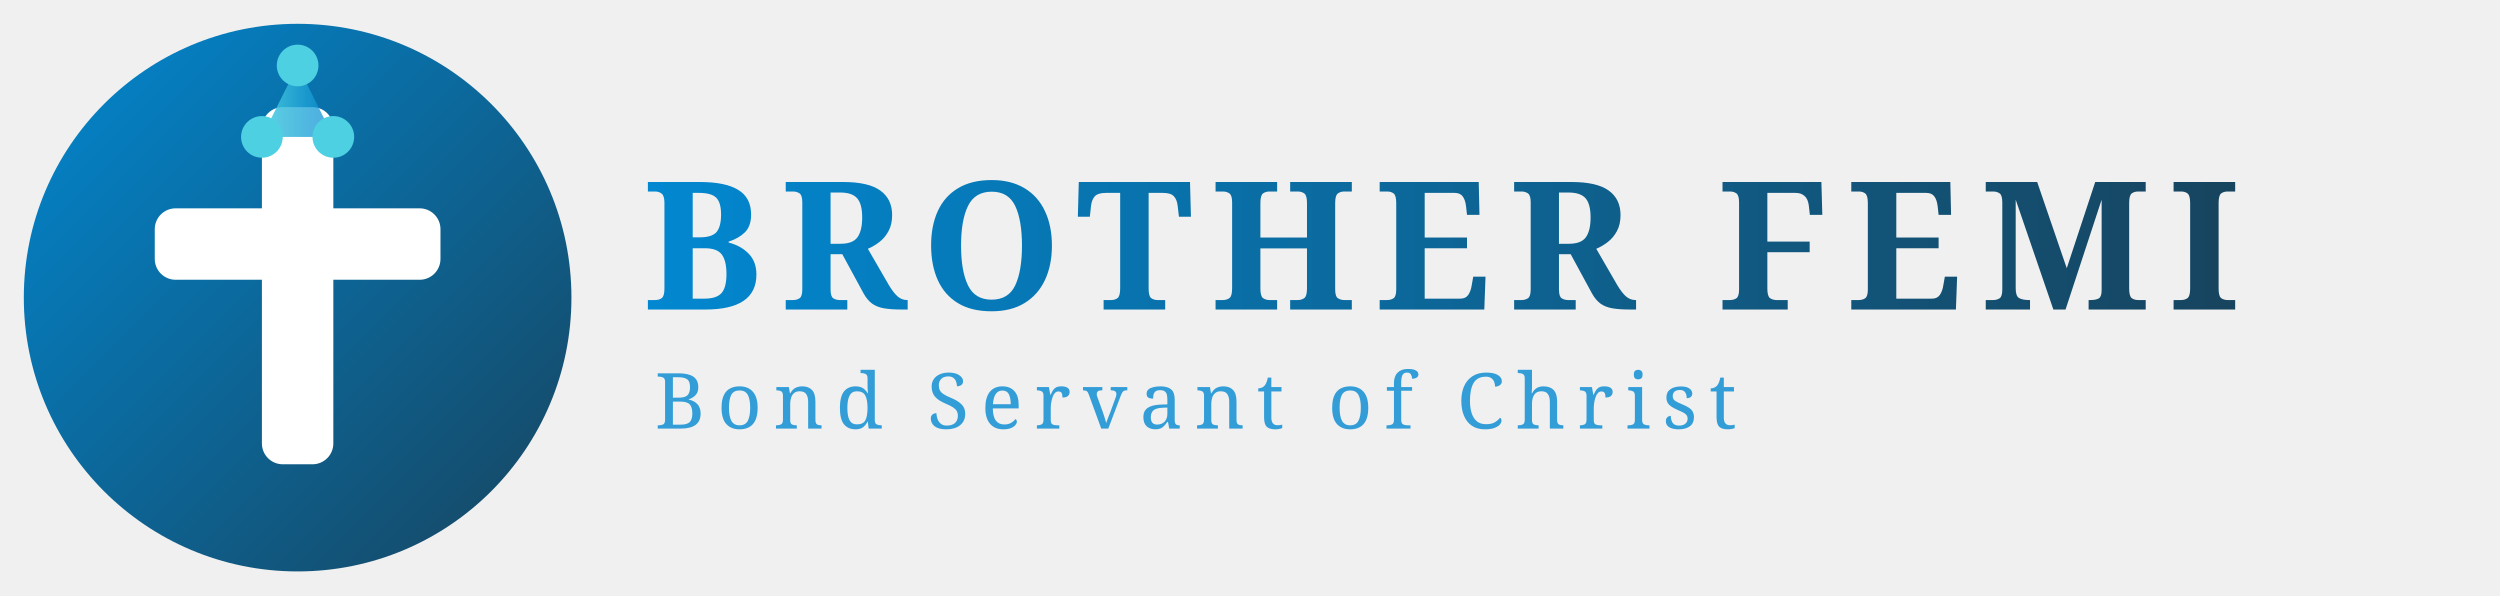
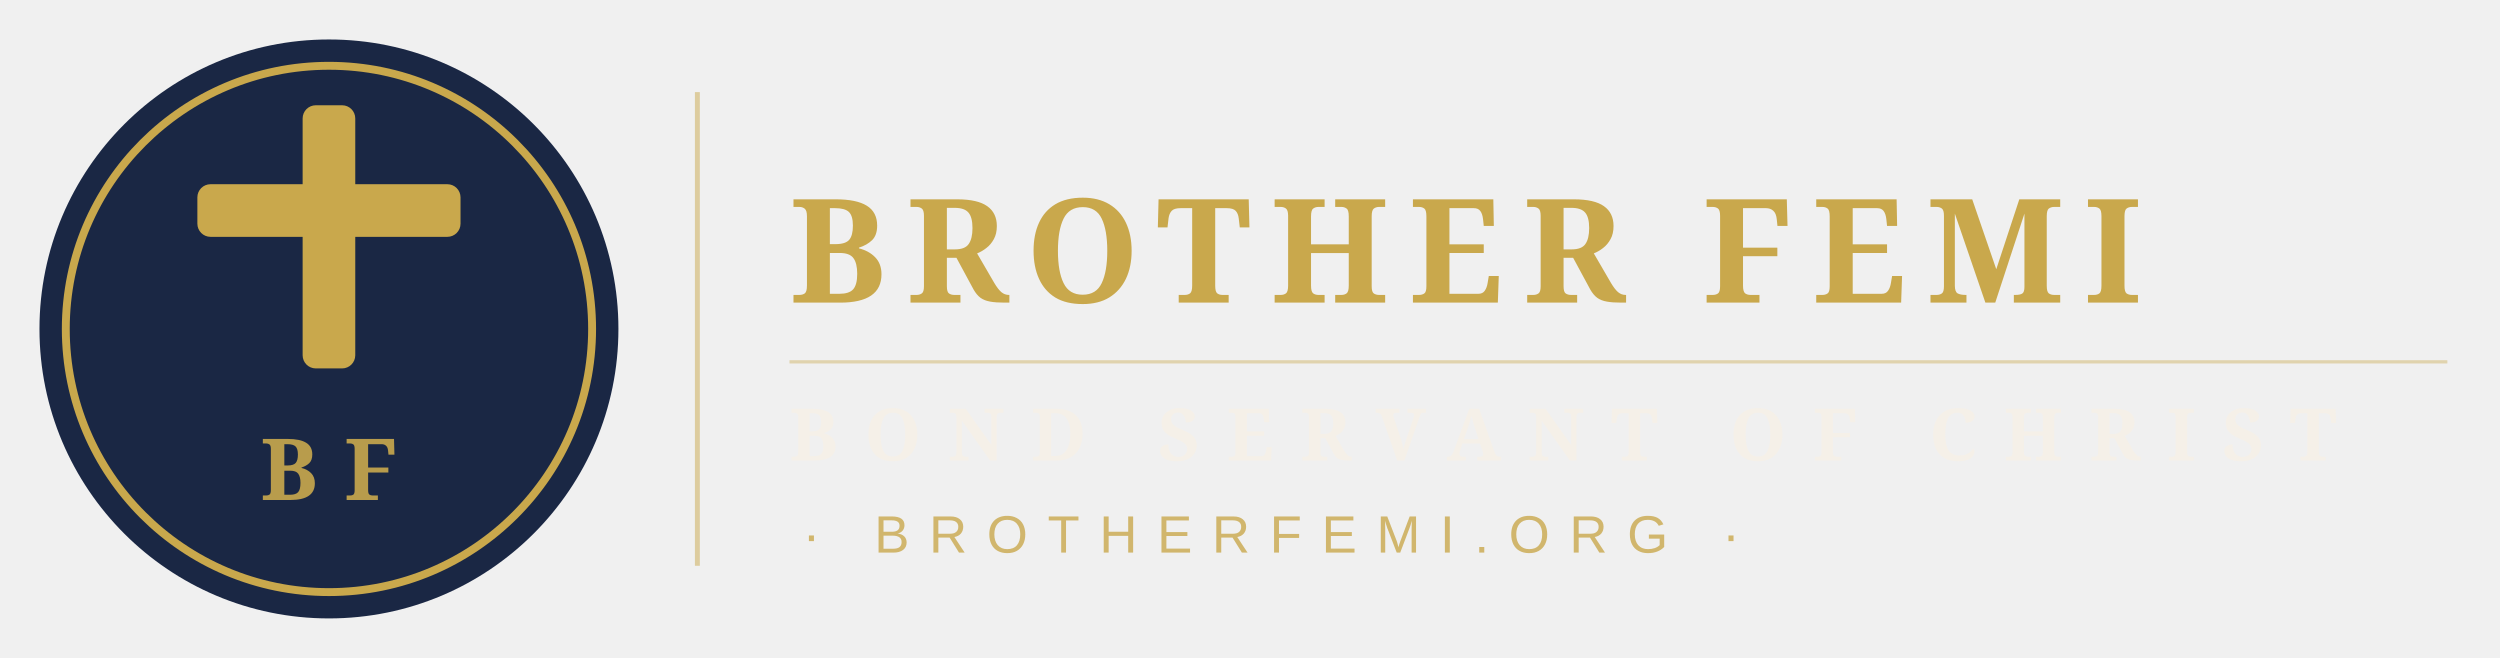
- <svg xmlns="http://www.w3.org/2000/svg" viewBox="0 0 420 100" width="420" height="100" role="img" aria-label="Brother Femi logo">
-   <defs>
-     <linearGradient id="brand-grad" x1="0%" y1="0%" x2="100%" y2="100%">
-       <stop offset="0%" stop-color="#0288d1" />
-       <stop offset="100%" stop-color="#17445e" />
-     </linearGradient>
-     <linearGradient id="shine-grad" x1="0%" y1="0%" x2="100%" y2="0%">
-       <stop offset="0%" stop-color="#4dd0e1" stop-opacity="0.9" />
-       <stop offset="100%" stop-color="#0288d1" stop-opacity="0.7" />
-     </linearGradient>
-     <linearGradient id="text-grad" x1="0%" y1="0%" x2="100%" y2="0%">
-       <stop offset="0%" stop-color="#0288d1" />
-       <stop offset="100%" stop-color="#17445e" />
-     </linearGradient>
-   </defs>
-   <circle cx="50" cy="50" r="46" fill="url(#brand-grad)" />
-   <rect x="44" y="18" width="12" height="60" rx="3.5" fill="white" />
-   <rect x="26" y="35" width="48" height="12" rx="3.5" fill="white" />
-   <polygon points="44,23 50,11 56,23" fill="url(#shine-grad)" />
-   <circle cx="44" cy="23" r="3.5" fill="#4dd0e1" />
-   <circle cx="50" cy="11" r="3.5" fill="#4dd0e1" />
-   <circle cx="56" cy="23" r="3.5" fill="#4dd0e1" />
-   <text x="108" y="52" font-family="'Source Sans Pro', Georgia, serif" font-size="30" font-weight="700" letter-spacing="3" fill="url(#text-grad)">BROTHER FEMI</text>
-   <text x="110" y="72" font-family="'Source Sans Pro', Georgia, serif" font-size="13" font-weight="400" letter-spacing="2" fill="#0288d1" opacity="0.8">Bond Servant of Christ</text>
+ <svg xmlns="http://www.w3.org/2000/svg" viewBox="0 0 380 100" role="img" aria-label="Brother Femi logo">
+   <circle cx="50" cy="50" r="44" fill="#1a2744" />
+   <circle cx="50" cy="50" r="40" fill="none" stroke="#c9a84c" stroke-width="1.2" />
+   <rect x="46" y="16" width="8" height="40" rx="2" fill="#c9a84c" />
+   <rect x="30" y="28" width="40" height="8" rx="2" fill="#c9a84c" />
+   <text x="50" y="76" font-family="Georgia, 'Book Antiqua', serif" font-size="13" font-weight="bold" fill="#c9a84c" text-anchor="middle" letter-spacing="4" opacity="0.9">BF</text>
+   <line x1="106" y1="14" x2="106" y2="86" stroke="#c9a84c" stroke-width="0.75" opacity="0.5" />
+   <text x="120" y="46" font-family="Georgia, 'Book Antiqua', serif" font-size="22" font-weight="bold" fill="#c9a84c" letter-spacing="3">BROTHER FEMI</text>
+   <line x1="120" y1="55" x2="372" y2="55" stroke="#c9a84c" stroke-width="0.5" opacity="0.4" />
+   <text x="120" y="70" font-family="Georgia, 'Book Antiqua', serif" font-size="11" font-weight="bold" fill="#f5f0e8" letter-spacing="4">BOND SERVANT OF CHRIST</text>
+   <text x="122" y="84" font-family="'Trebuchet MS', Arial, sans-serif" font-size="8" fill="#c9a84c" letter-spacing="3" opacity="0.8">· BROTHERFEMI.ORG ·</text>
</svg>
